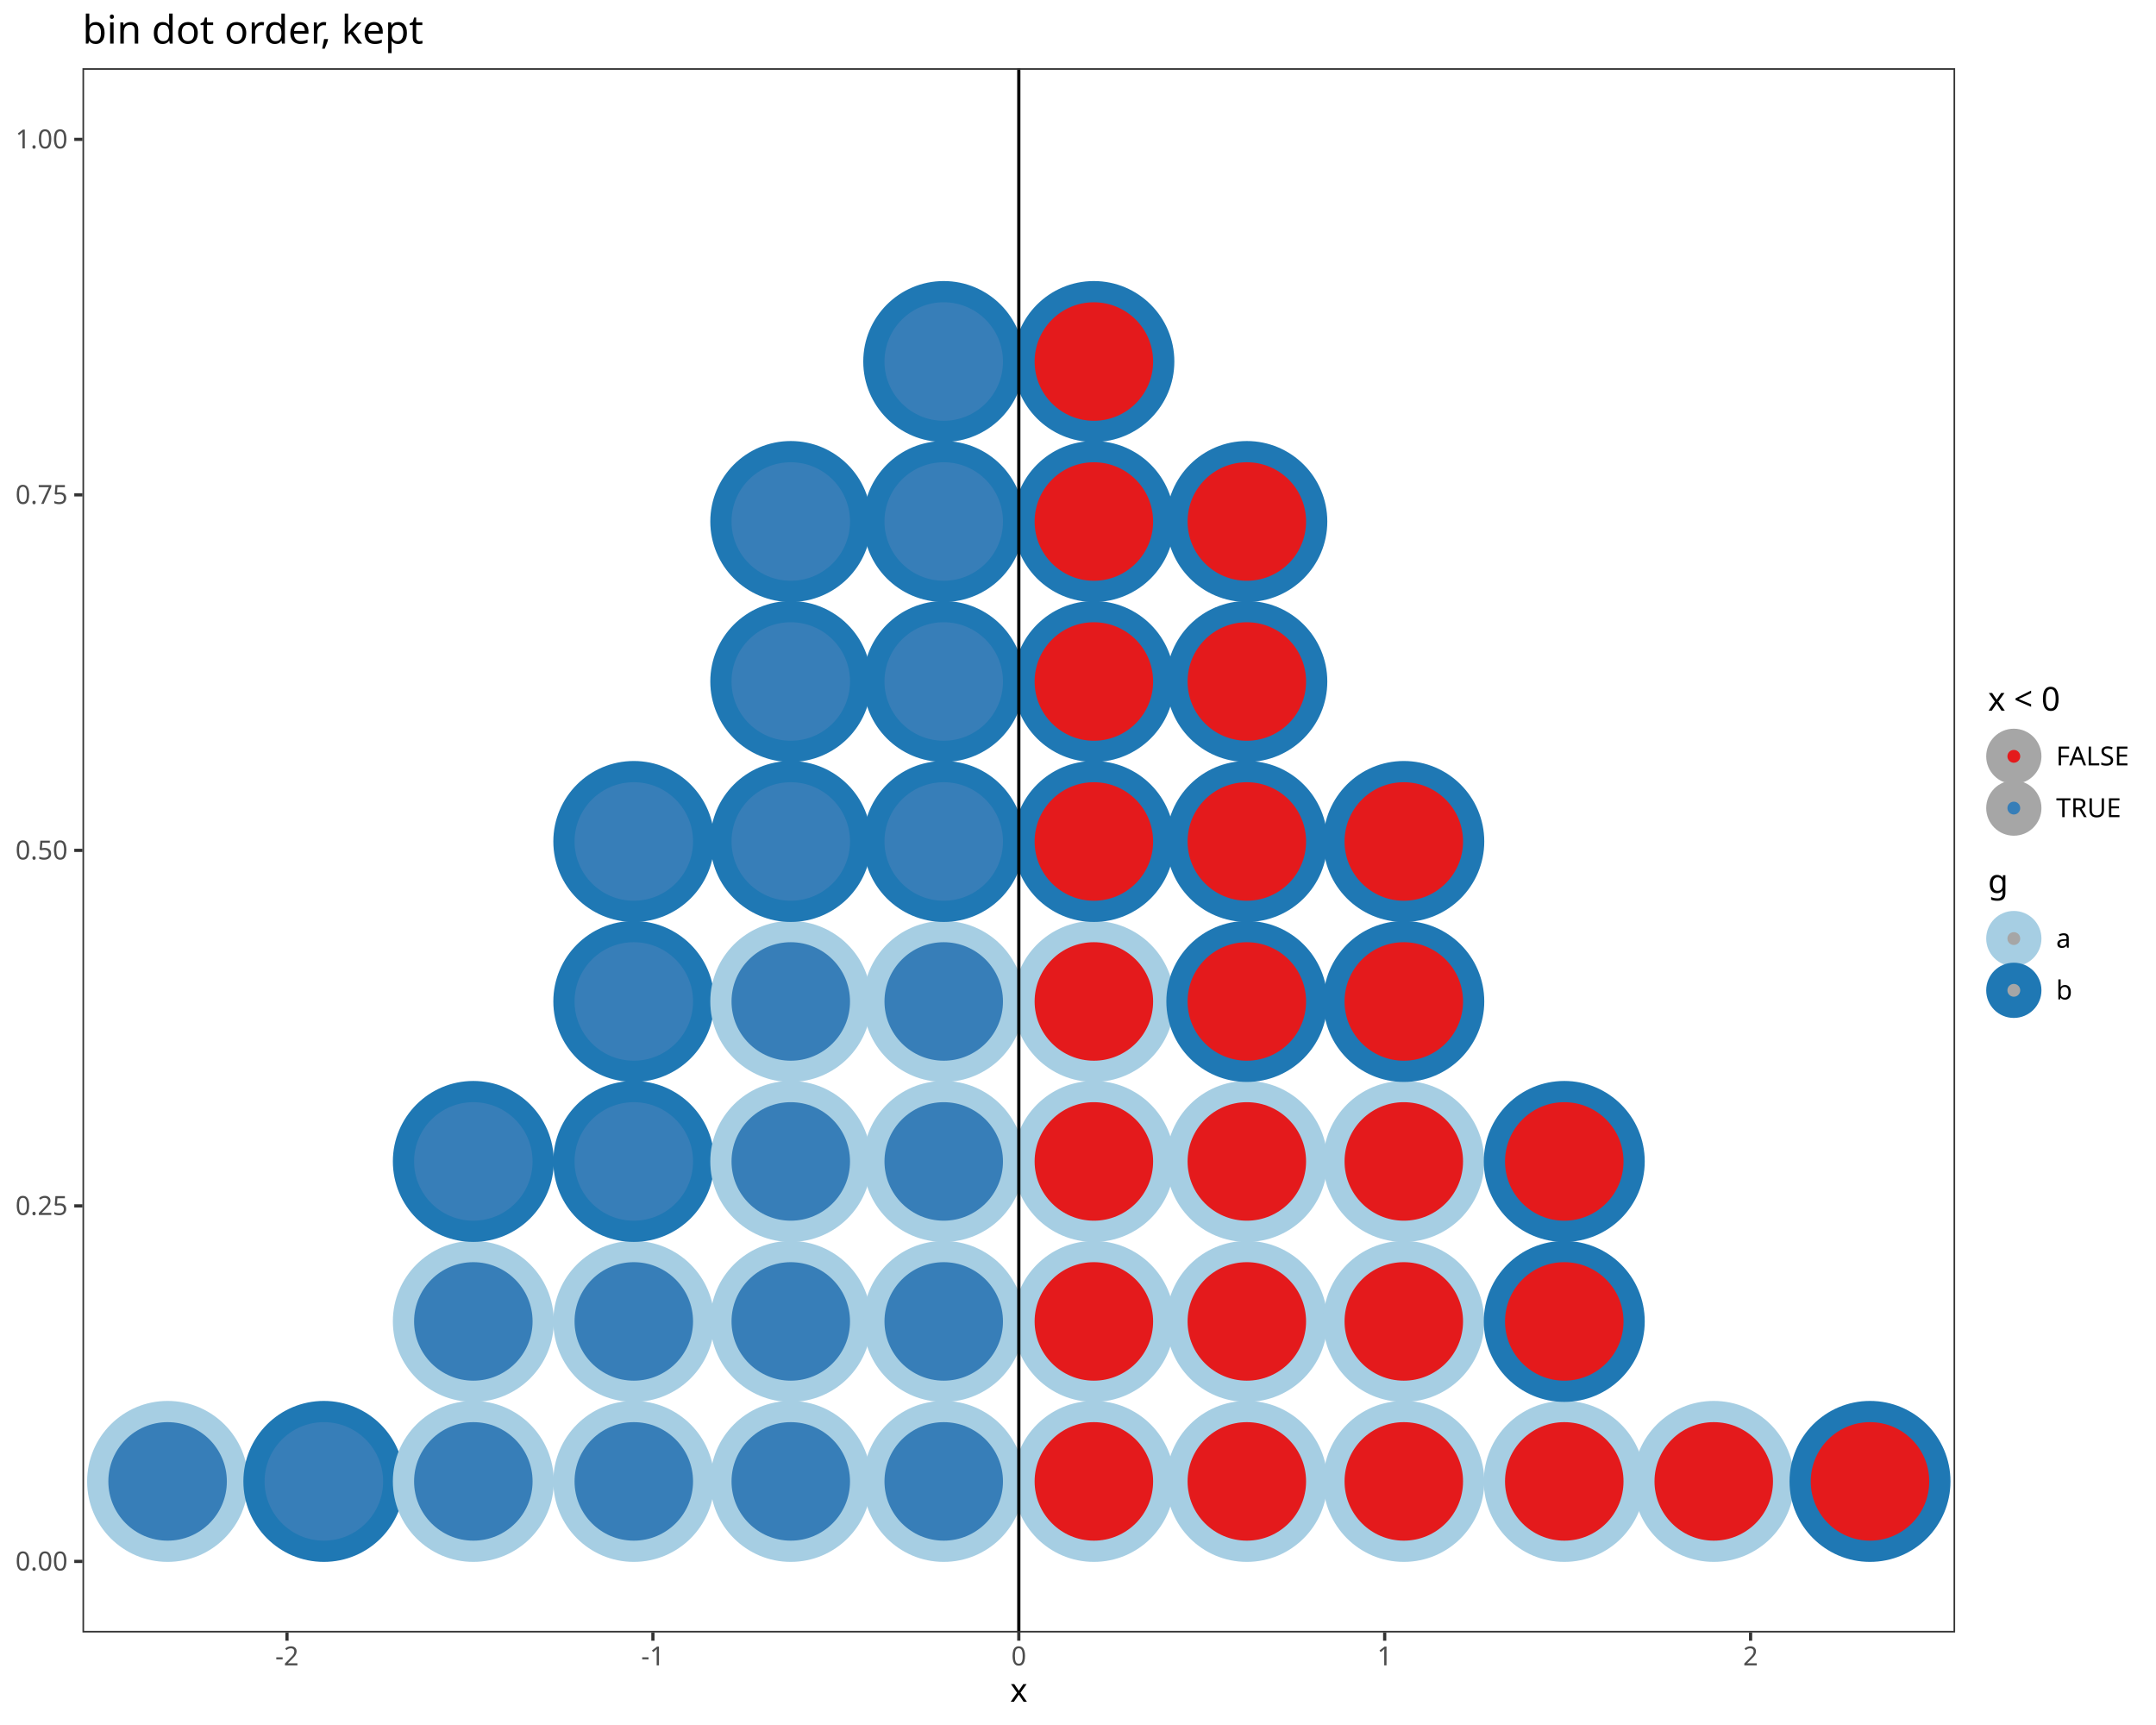
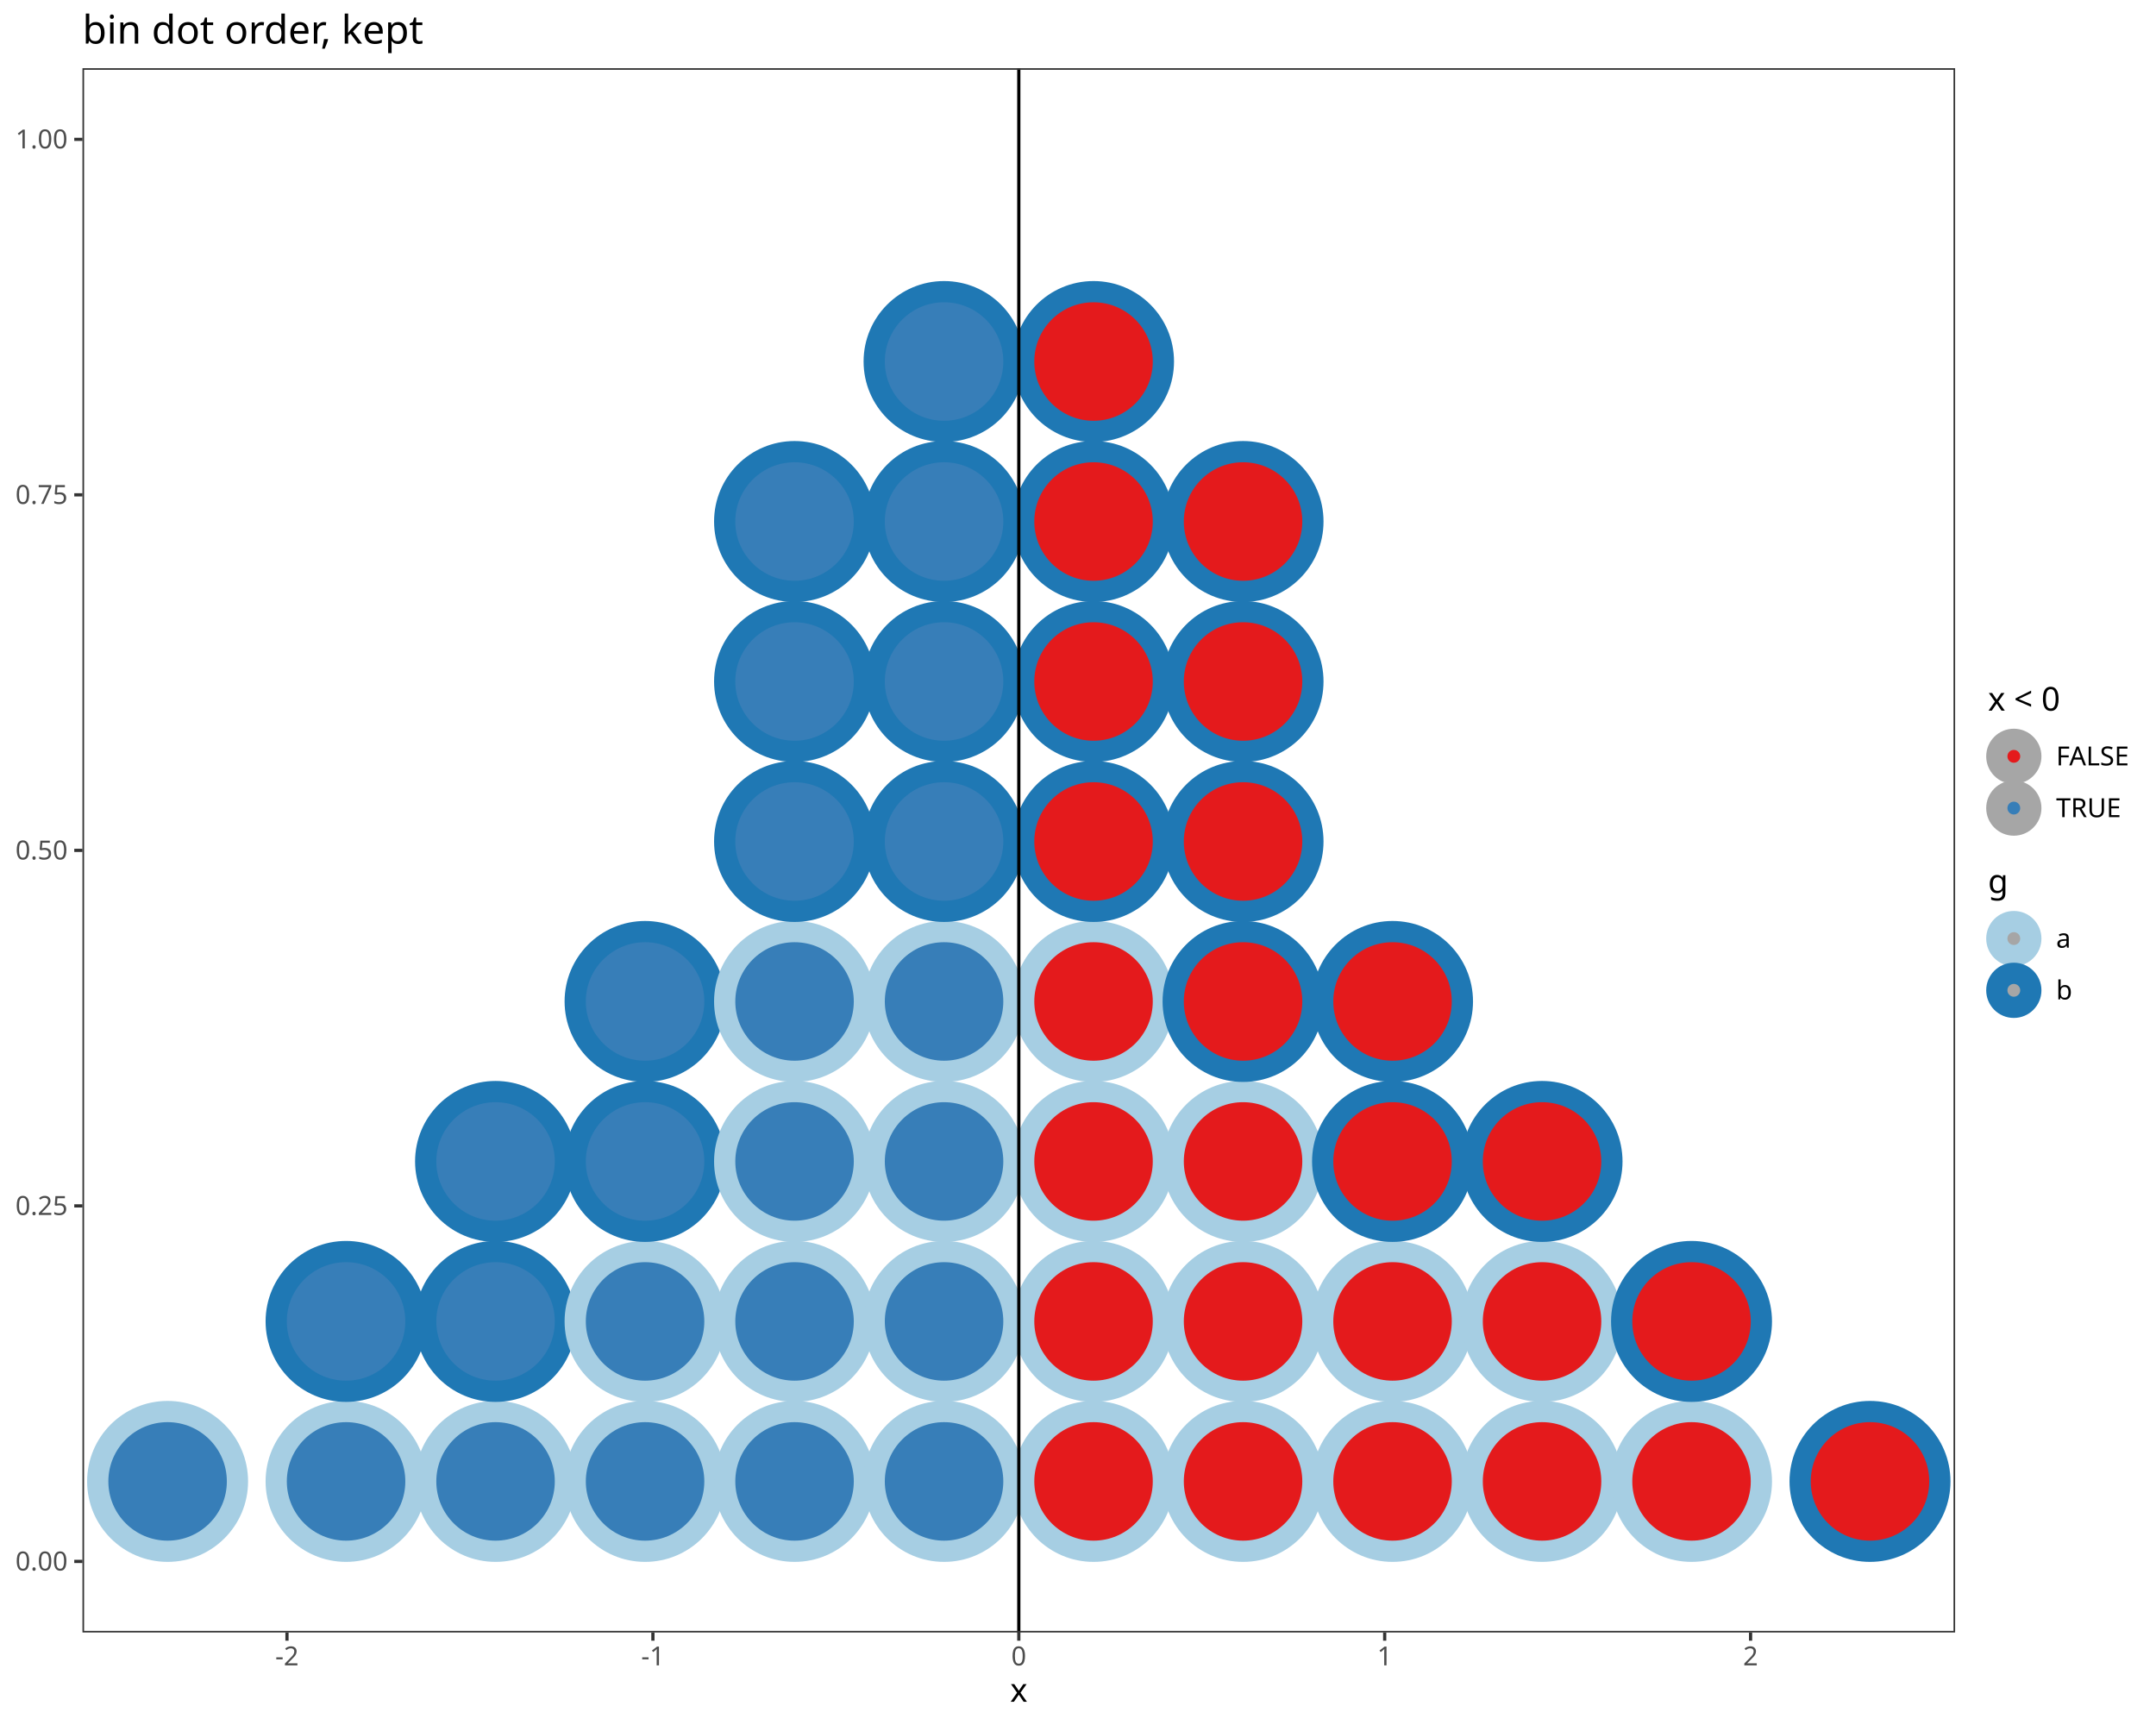
<svg xmlns="http://www.w3.org/2000/svg" class="svglite" data-engine-version="2.0" width="720.00pt" height="576.00pt" viewBox="0 0 720.00 576.00">
  <defs>
    <style type="text/css">
    .svglite line, .svglite polyline, .svglite polygon, .svglite path, .svglite rect, .svglite circle {
      fill: none;
      stroke: #000000;
      stroke-linecap: round;
      stroke-linejoin: round;
      stroke-miterlimit: 10.00;
    }
  </style>
  </defs>
  <rect width="100%" height="100%" style="stroke: none; fill: #FFFFFF;" />
  <defs>
    <clipPath id="cpMC4wMHw3MjAuMDB8MC4wMHw1NzYuMDA=">
      <rect x="0.00" y="0.00" width="720.00" height="576.00" />
    </clipPath>
  </defs>
  <g clip-path="url(#cpMC4wMHw3MjAuMDB8MC4wMHw1NzYuMDA=)">
    <rect x="0.00" y="0.00" width="720.00" height="576.00" style="stroke-width: 1.07; stroke: #FFFFFF; fill: #FFFFFF;" />
  </g>
  <defs>
    <clipPath id="cpMjcuNTR8NjUyLjkyfDIyLjc4fDU0NS4xMQ==">
      <rect x="27.54" y="22.78" width="625.38" height="522.33" />
    </clipPath>
  </defs>
  <g clip-path="url(#cpMjcuNTR8NjUyLjkyfDIyLjc4fDU0NS4xMQ==)">
    <rect x="27.54" y="22.78" width="625.38" height="522.33" style="stroke-width: 1.07; stroke: none; fill: #FFFFFF;" />
    <circle cx="55.97" cy="494.66" r="23.33" style="stroke-width: 7.09; stroke: #A6CEE3; fill: #377EB8;" />
-     <circle cx="108.15" cy="494.66" r="23.33" style="stroke-width: 7.09; stroke: #1F78B4; fill: #377EB8;" />
-     <circle cx="158.07" cy="494.66" r="23.33" style="stroke-width: 7.09; stroke: #A6CEE3; fill: #377EB8;" />
-     <circle cx="158.07" cy="441.24" r="23.33" style="stroke-width: 7.09; stroke: #A6CEE3; fill: #377EB8;" />
-     <circle cx="158.07" cy="387.82" r="23.33" style="stroke-width: 7.09; stroke: #1F78B4; fill: #377EB8;" />
-     <circle cx="211.66" cy="494.66" r="23.33" style="stroke-width: 7.09; stroke: #A6CEE3; fill: #377EB8;" />
-     <circle cx="211.66" cy="441.24" r="23.33" style="stroke-width: 7.09; stroke: #A6CEE3; fill: #377EB8;" />
-     <circle cx="211.66" cy="387.82" r="23.33" style="stroke-width: 7.09; stroke: #1F78B4; fill: #377EB8;" />
-     <circle cx="211.66" cy="334.40" r="23.33" style="stroke-width: 7.09; stroke: #1F78B4; fill: #377EB8;" />
-     <circle cx="211.66" cy="280.98" r="23.33" style="stroke-width: 7.09; stroke: #1F78B4; fill: #377EB8;" />
-     <circle cx="264.08" cy="494.66" r="23.33" style="stroke-width: 7.09; stroke: #A6CEE3; fill: #377EB8;" />
-     <circle cx="264.08" cy="441.24" r="23.33" style="stroke-width: 7.09; stroke: #A6CEE3; fill: #377EB8;" />
-     <circle cx="264.08" cy="387.82" r="23.33" style="stroke-width: 7.09; stroke: #A6CEE3; fill: #377EB8;" />
-     <circle cx="264.08" cy="334.40" r="23.33" style="stroke-width: 7.09; stroke: #A6CEE3; fill: #377EB8;" />
-     <circle cx="264.08" cy="280.98" r="23.33" style="stroke-width: 7.09; stroke: #1F78B4; fill: #377EB8;" />
-     <circle cx="264.08" cy="227.56" r="23.33" style="stroke-width: 7.09; stroke: #1F78B4; fill: #377EB8;" />
-     <circle cx="264.08" cy="174.14" r="23.33" style="stroke-width: 7.09; stroke: #1F78B4; fill: #377EB8;" />
-     <circle cx="315.16" cy="494.66" r="23.33" style="stroke-width: 7.09; stroke: #A6CEE3; fill: #377EB8;" />
-     <circle cx="315.16" cy="441.24" r="23.33" style="stroke-width: 7.09; stroke: #A6CEE3; fill: #377EB8;" />
-     <circle cx="315.16" cy="387.82" r="23.33" style="stroke-width: 7.09; stroke: #A6CEE3; fill: #377EB8;" />
-     <circle cx="315.16" cy="334.40" r="23.33" style="stroke-width: 7.09; stroke: #A6CEE3; fill: #377EB8;" />
-     <circle cx="315.16" cy="280.98" r="23.33" style="stroke-width: 7.09; stroke: #1F78B4; fill: #377EB8;" />
-     <circle cx="315.16" cy="227.56" r="23.33" style="stroke-width: 7.09; stroke: #1F78B4; fill: #377EB8;" />
-     <circle cx="315.16" cy="174.14" r="23.33" style="stroke-width: 7.09; stroke: #1F78B4; fill: #377EB8;" />
-     <circle cx="315.16" cy="120.72" r="23.33" style="stroke-width: 7.09; stroke: #1F78B4; fill: #377EB8;" />
-     <circle cx="365.30" cy="494.66" r="23.33" style="stroke-width: 7.09; stroke: #A6CEE3; fill: #E41A1C;" />
-     <circle cx="365.30" cy="441.24" r="23.33" style="stroke-width: 7.09; stroke: #A6CEE3; fill: #E41A1C;" />
-     <circle cx="365.30" cy="387.82" r="23.33" style="stroke-width: 7.09; stroke: #A6CEE3; fill: #E41A1C;" />
-     <circle cx="365.30" cy="334.40" r="23.33" style="stroke-width: 7.09; stroke: #A6CEE3; fill: #E41A1C;" />
-     <circle cx="365.30" cy="280.98" r="23.33" style="stroke-width: 7.09; stroke: #1F78B4; fill: #E41A1C;" />
-     <circle cx="365.30" cy="227.56" r="23.33" style="stroke-width: 7.09; stroke: #1F78B4; fill: #E41A1C;" />
-     <circle cx="365.30" cy="174.14" r="23.33" style="stroke-width: 7.09; stroke: #1F78B4; fill: #E41A1C;" />
-     <circle cx="365.30" cy="120.72" r="23.33" style="stroke-width: 7.09; stroke: #1F78B4; fill: #E41A1C;" />
-     <circle cx="416.38" cy="494.66" r="23.33" style="stroke-width: 7.09; stroke: #A6CEE3; fill: #E41A1C;" />
-     <circle cx="416.38" cy="441.24" r="23.33" style="stroke-width: 7.09; stroke: #A6CEE3; fill: #E41A1C;" />
-     <circle cx="416.38" cy="387.82" r="23.33" style="stroke-width: 7.09; stroke: #A6CEE3; fill: #E41A1C;" />
-     <circle cx="416.38" cy="334.40" r="23.33" style="stroke-width: 7.09; stroke: #1F78B4; fill: #E41A1C;" />
-     <circle cx="416.38" cy="280.98" r="23.33" style="stroke-width: 7.09; stroke: #1F78B4; fill: #E41A1C;" />
-     <circle cx="416.38" cy="227.56" r="23.33" style="stroke-width: 7.09; stroke: #1F78B4; fill: #E41A1C;" />
-     <circle cx="416.38" cy="174.14" r="23.33" style="stroke-width: 7.09; stroke: #1F78B4; fill: #E41A1C;" />
-     <circle cx="468.80" cy="494.66" r="23.33" style="stroke-width: 7.09; stroke: #A6CEE3; fill: #E41A1C;" />
-     <circle cx="468.80" cy="441.24" r="23.33" style="stroke-width: 7.09; stroke: #A6CEE3; fill: #E41A1C;" />
-     <circle cx="468.80" cy="387.82" r="23.33" style="stroke-width: 7.09; stroke: #A6CEE3; fill: #E41A1C;" />
-     <circle cx="468.80" cy="334.40" r="23.33" style="stroke-width: 7.09; stroke: #1F78B4; fill: #E41A1C;" />
-     <circle cx="468.80" cy="280.98" r="23.33" style="stroke-width: 7.09; stroke: #1F78B4; fill: #E41A1C;" />
-     <circle cx="522.39" cy="494.66" r="23.33" style="stroke-width: 7.09; stroke: #A6CEE3; fill: #E41A1C;" />
-     <circle cx="522.39" cy="441.24" r="23.33" style="stroke-width: 7.09; stroke: #1F78B4; fill: #E41A1C;" />
-     <circle cx="522.39" cy="387.82" r="23.33" style="stroke-width: 7.09; stroke: #1F78B4; fill: #E41A1C;" />
-     <circle cx="572.31" cy="494.66" r="23.33" style="stroke-width: 7.09; stroke: #A6CEE3; fill: #E41A1C;" />
+     <circle cx="115.57" cy="494.66" r="23.33" style="stroke-width: 7.09; stroke: #A6CEE3; fill: #377EB8;" />
+     <circle cx="115.57" cy="441.24" r="23.33" style="stroke-width: 7.09; stroke: #1F78B4; fill: #377EB8;" />
+     <circle cx="165.49" cy="494.66" r="23.33" style="stroke-width: 7.09; stroke: #A6CEE3; fill: #377EB8;" />
+     <circle cx="165.49" cy="441.24" r="23.33" style="stroke-width: 7.09; stroke: #1F78B4; fill: #377EB8;" />
+     <circle cx="165.49" cy="387.82" r="23.33" style="stroke-width: 7.09; stroke: #1F78B4; fill: #377EB8;" />
+     <circle cx="215.42" cy="494.66" r="23.33" style="stroke-width: 7.09; stroke: #A6CEE3; fill: #377EB8;" />
+     <circle cx="215.42" cy="441.24" r="23.33" style="stroke-width: 7.09; stroke: #A6CEE3; fill: #377EB8;" />
+     <circle cx="215.42" cy="387.82" r="23.33" style="stroke-width: 7.09; stroke: #1F78B4; fill: #377EB8;" />
+     <circle cx="215.42" cy="334.40" r="23.33" style="stroke-width: 7.09; stroke: #1F78B4; fill: #377EB8;" />
+     <circle cx="265.34" cy="494.66" r="23.33" style="stroke-width: 7.09; stroke: #A6CEE3; fill: #377EB8;" />
+     <circle cx="265.34" cy="441.24" r="23.33" style="stroke-width: 7.09; stroke: #A6CEE3; fill: #377EB8;" />
+     <circle cx="265.34" cy="387.82" r="23.33" style="stroke-width: 7.09; stroke: #A6CEE3; fill: #377EB8;" />
+     <circle cx="265.34" cy="334.40" r="23.33" style="stroke-width: 7.09; stroke: #A6CEE3; fill: #377EB8;" />
+     <circle cx="265.34" cy="280.98" r="23.33" style="stroke-width: 7.09; stroke: #1F78B4; fill: #377EB8;" />
+     <circle cx="265.34" cy="227.56" r="23.33" style="stroke-width: 7.09; stroke: #1F78B4; fill: #377EB8;" />
+     <circle cx="265.34" cy="174.14" r="23.33" style="stroke-width: 7.09; stroke: #1F78B4; fill: #377EB8;" />
+     <circle cx="315.27" cy="494.66" r="23.33" style="stroke-width: 7.09; stroke: #A6CEE3; fill: #377EB8;" />
+     <circle cx="315.27" cy="441.24" r="23.33" style="stroke-width: 7.09; stroke: #A6CEE3; fill: #377EB8;" />
+     <circle cx="315.27" cy="387.82" r="23.33" style="stroke-width: 7.09; stroke: #A6CEE3; fill: #377EB8;" />
+     <circle cx="315.27" cy="334.40" r="23.33" style="stroke-width: 7.09; stroke: #A6CEE3; fill: #377EB8;" />
+     <circle cx="315.27" cy="280.98" r="23.33" style="stroke-width: 7.09; stroke: #1F78B4; fill: #377EB8;" />
+     <circle cx="315.27" cy="227.56" r="23.33" style="stroke-width: 7.09; stroke: #1F78B4; fill: #377EB8;" />
+     <circle cx="315.27" cy="174.14" r="23.33" style="stroke-width: 7.09; stroke: #1F78B4; fill: #377EB8;" />
+     <circle cx="315.27" cy="120.72" r="23.33" style="stroke-width: 7.09; stroke: #1F78B4; fill: #377EB8;" />
+     <circle cx="365.19" cy="494.66" r="23.33" style="stroke-width: 7.09; stroke: #A6CEE3; fill: #E41A1C;" />
+     <circle cx="365.19" cy="441.24" r="23.33" style="stroke-width: 7.09; stroke: #A6CEE3; fill: #E41A1C;" />
+     <circle cx="365.19" cy="387.82" r="23.33" style="stroke-width: 7.09; stroke: #A6CEE3; fill: #E41A1C;" />
+     <circle cx="365.19" cy="334.40" r="23.33" style="stroke-width: 7.09; stroke: #A6CEE3; fill: #E41A1C;" />
+     <circle cx="365.19" cy="280.98" r="23.33" style="stroke-width: 7.09; stroke: #1F78B4; fill: #E41A1C;" />
+     <circle cx="365.19" cy="227.56" r="23.33" style="stroke-width: 7.09; stroke: #1F78B4; fill: #E41A1C;" />
+     <circle cx="365.19" cy="174.14" r="23.33" style="stroke-width: 7.09; stroke: #1F78B4; fill: #E41A1C;" />
+     <circle cx="365.19" cy="120.72" r="23.33" style="stroke-width: 7.09; stroke: #1F78B4; fill: #E41A1C;" />
+     <circle cx="415.12" cy="494.66" r="23.33" style="stroke-width: 7.09; stroke: #A6CEE3; fill: #E41A1C;" />
+     <circle cx="415.12" cy="441.24" r="23.33" style="stroke-width: 7.09; stroke: #A6CEE3; fill: #E41A1C;" />
+     <circle cx="415.12" cy="387.82" r="23.33" style="stroke-width: 7.09; stroke: #A6CEE3; fill: #E41A1C;" />
+     <circle cx="415.12" cy="334.40" r="23.33" style="stroke-width: 7.09; stroke: #1F78B4; fill: #E41A1C;" />
+     <circle cx="415.12" cy="280.98" r="23.33" style="stroke-width: 7.09; stroke: #1F78B4; fill: #E41A1C;" />
+     <circle cx="415.12" cy="227.56" r="23.33" style="stroke-width: 7.09; stroke: #1F78B4; fill: #E41A1C;" />
+     <circle cx="415.12" cy="174.14" r="23.33" style="stroke-width: 7.09; stroke: #1F78B4; fill: #E41A1C;" />
+     <circle cx="465.04" cy="494.66" r="23.33" style="stroke-width: 7.09; stroke: #A6CEE3; fill: #E41A1C;" />
+     <circle cx="465.04" cy="441.24" r="23.33" style="stroke-width: 7.09; stroke: #A6CEE3; fill: #E41A1C;" />
+     <circle cx="465.04" cy="387.82" r="23.33" style="stroke-width: 7.09; stroke: #1F78B4; fill: #E41A1C;" />
+     <circle cx="465.04" cy="334.40" r="23.33" style="stroke-width: 7.09; stroke: #1F78B4; fill: #E41A1C;" />
+     <circle cx="514.97" cy="494.66" r="23.33" style="stroke-width: 7.09; stroke: #A6CEE3; fill: #E41A1C;" />
+     <circle cx="514.97" cy="441.24" r="23.33" style="stroke-width: 7.09; stroke: #A6CEE3; fill: #E41A1C;" />
+     <circle cx="514.97" cy="387.82" r="23.33" style="stroke-width: 7.09; stroke: #1F78B4; fill: #E41A1C;" />
+     <circle cx="564.89" cy="494.66" r="23.33" style="stroke-width: 7.09; stroke: #A6CEE3; fill: #E41A1C;" />
+     <circle cx="564.89" cy="441.24" r="23.33" style="stroke-width: 7.09; stroke: #1F78B4; fill: #E41A1C;" />
    <circle cx="624.49" cy="494.66" r="23.33" style="stroke-width: 7.09; stroke: #1F78B4; fill: #E41A1C;" />
    <line x1="340.23" y1="545.11" x2="340.23" y2="22.78" style="stroke-width: 1.07; stroke-linecap: butt;" />
    <rect x="27.54" y="22.78" width="625.38" height="522.33" style="stroke-width: 1.07; stroke: #333333;" />
  </g>
  <g clip-path="url(#cpMC4wMHw3MjAuMDB8MC4wMHw1NzYuMDA=)">
    <text x="22.61" y="524.40" text-anchor="end" style="font-size: 8.80px; fill: #4D4D4D; font-family: sans;" textLength="17.13px" lengthAdjust="spacingAndGlyphs">0.00</text>
    <text x="22.61" y="405.69" text-anchor="end" style="font-size: 8.80px; fill: #4D4D4D; font-family: sans;" textLength="17.13px" lengthAdjust="spacingAndGlyphs">0.25</text>
    <text x="22.61" y="286.98" text-anchor="end" style="font-size: 8.80px; fill: #4D4D4D; font-family: sans;" textLength="17.13px" lengthAdjust="spacingAndGlyphs">0.50</text>
    <text x="22.61" y="168.26" text-anchor="end" style="font-size: 8.80px; fill: #4D4D4D; font-family: sans;" textLength="17.13px" lengthAdjust="spacingAndGlyphs">0.75</text>
    <text x="22.61" y="49.55" text-anchor="end" style="font-size: 8.80px; fill: #4D4D4D; font-family: sans;" textLength="17.13px" lengthAdjust="spacingAndGlyphs">1.00</text>
    <polyline points="24.80,521.37 27.54,521.37 " style="stroke-width: 1.07; stroke: #333333; stroke-linecap: butt;" />
    <polyline points="24.80,402.66 27.54,402.66 " style="stroke-width: 1.07; stroke: #333333; stroke-linecap: butt;" />
    <polyline points="24.80,283.95 27.54,283.95 " style="stroke-width: 1.07; stroke: #333333; stroke-linecap: butt;" />
    <polyline points="24.80,165.24 27.54,165.24 " style="stroke-width: 1.07; stroke: #333333; stroke-linecap: butt;" />
    <polyline points="24.80,46.53 27.54,46.53 " style="stroke-width: 1.07; stroke: #333333; stroke-linecap: butt;" />
    <polyline points="95.84,547.85 95.84,545.11 " style="stroke-width: 1.07; stroke: #333333; stroke-linecap: butt;" />
    <polyline points="218.04,547.85 218.04,545.11 " style="stroke-width: 1.07; stroke: #333333; stroke-linecap: butt;" />
    <polyline points="340.23,547.85 340.23,545.11 " style="stroke-width: 1.07; stroke: #333333; stroke-linecap: butt;" />
    <polyline points="462.42,547.85 462.42,545.11 " style="stroke-width: 1.07; stroke: #333333; stroke-linecap: butt;" />
    <polyline points="584.61,547.85 584.61,545.11 " style="stroke-width: 1.07; stroke: #333333; stroke-linecap: butt;" />
    <text x="95.84" y="556.10" text-anchor="middle" style="font-size: 8.80px; fill: #4D4D4D; font-family: sans;" textLength="7.82px" lengthAdjust="spacingAndGlyphs">-2</text>
    <text x="218.04" y="556.10" text-anchor="middle" style="font-size: 8.80px; fill: #4D4D4D; font-family: sans;" textLength="7.82px" lengthAdjust="spacingAndGlyphs">-1</text>
    <text x="340.23" y="556.10" text-anchor="middle" style="font-size: 8.80px; fill: #4D4D4D; font-family: sans;" textLength="4.89px" lengthAdjust="spacingAndGlyphs">0</text>
    <text x="462.42" y="556.10" text-anchor="middle" style="font-size: 8.80px; fill: #4D4D4D; font-family: sans;" textLength="4.89px" lengthAdjust="spacingAndGlyphs">1</text>
    <text x="584.61" y="556.10" text-anchor="middle" style="font-size: 8.80px; fill: #4D4D4D; font-family: sans;" textLength="4.89px" lengthAdjust="spacingAndGlyphs">2</text>
    <text x="340.23" y="568.24" text-anchor="middle" style="font-size: 11.00px; font-family: sans;" textLength="5.50px" lengthAdjust="spacingAndGlyphs">x</text>
    <rect x="663.88" y="228.58" width="50.64" height="49.89" style="stroke-width: 1.07; stroke: none; fill: #FFFFFF;" />
    <text x="663.88" y="237.29" style="font-size: 11.00px; font-family: sans;" textLength="24.16px" lengthAdjust="spacingAndGlyphs">x &lt; 0</text>
    <rect x="663.88" y="243.91" width="17.28" height="17.28" style="stroke-width: 1.07; stroke: none; fill: #FFFFFF;" />
    <circle cx="672.52" cy="252.55" r="5.68" style="stroke-width: 7.09; stroke: #A6A6A6; fill: #E41A1C;" />
    <rect x="663.88" y="261.19" width="17.28" height="17.28" style="stroke-width: 1.07; stroke: none; fill: #FFFFFF;" />
    <circle cx="672.52" cy="269.83" r="5.68" style="stroke-width: 7.09; stroke: #A6A6A6; fill: #377EB8;" />
    <text x="686.64" y="255.58" style="font-size: 8.80px; font-family: sans;" textLength="27.88px" lengthAdjust="spacingAndGlyphs">FALSE</text>
    <text x="686.64" y="272.86" style="font-size: 8.80px; font-family: sans;" textLength="23.96px" lengthAdjust="spacingAndGlyphs">TRUE</text>
    <rect x="663.88" y="289.43" width="27.65" height="49.89" style="stroke-width: 1.07; stroke: none; fill: #FFFFFF;" />
    <text x="663.88" y="298.14" style="font-size: 11.00px; font-family: sans;" textLength="6.12px" lengthAdjust="spacingAndGlyphs">g</text>
    <rect x="663.88" y="304.76" width="17.28" height="17.28" style="stroke-width: 1.07; stroke: none; fill: #FFFFFF;" />
    <circle cx="672.52" cy="313.40" r="5.68" style="stroke-width: 7.09; stroke: #A6CEE3; fill: #A6A6A6;" />
    <rect x="663.88" y="322.04" width="17.28" height="17.28" style="stroke-width: 1.07; stroke: none; fill: #FFFFFF;" />
    <circle cx="672.52" cy="330.68" r="5.68" style="stroke-width: 7.09; stroke: #1F78B4; fill: #A6A6A6;" />
    <text x="686.64" y="316.43" style="font-size: 8.80px; font-family: sans;" textLength="4.89px" lengthAdjust="spacingAndGlyphs">a</text>
    <text x="686.64" y="333.71" style="font-size: 8.80px; font-family: sans;" textLength="4.89px" lengthAdjust="spacingAndGlyphs">b</text>
    <text x="27.54" y="14.56" style="font-size: 13.20px; font-family: sans;" textLength="106.41px" lengthAdjust="spacingAndGlyphs">bin dot order, kept</text>
  </g>
</svg>
